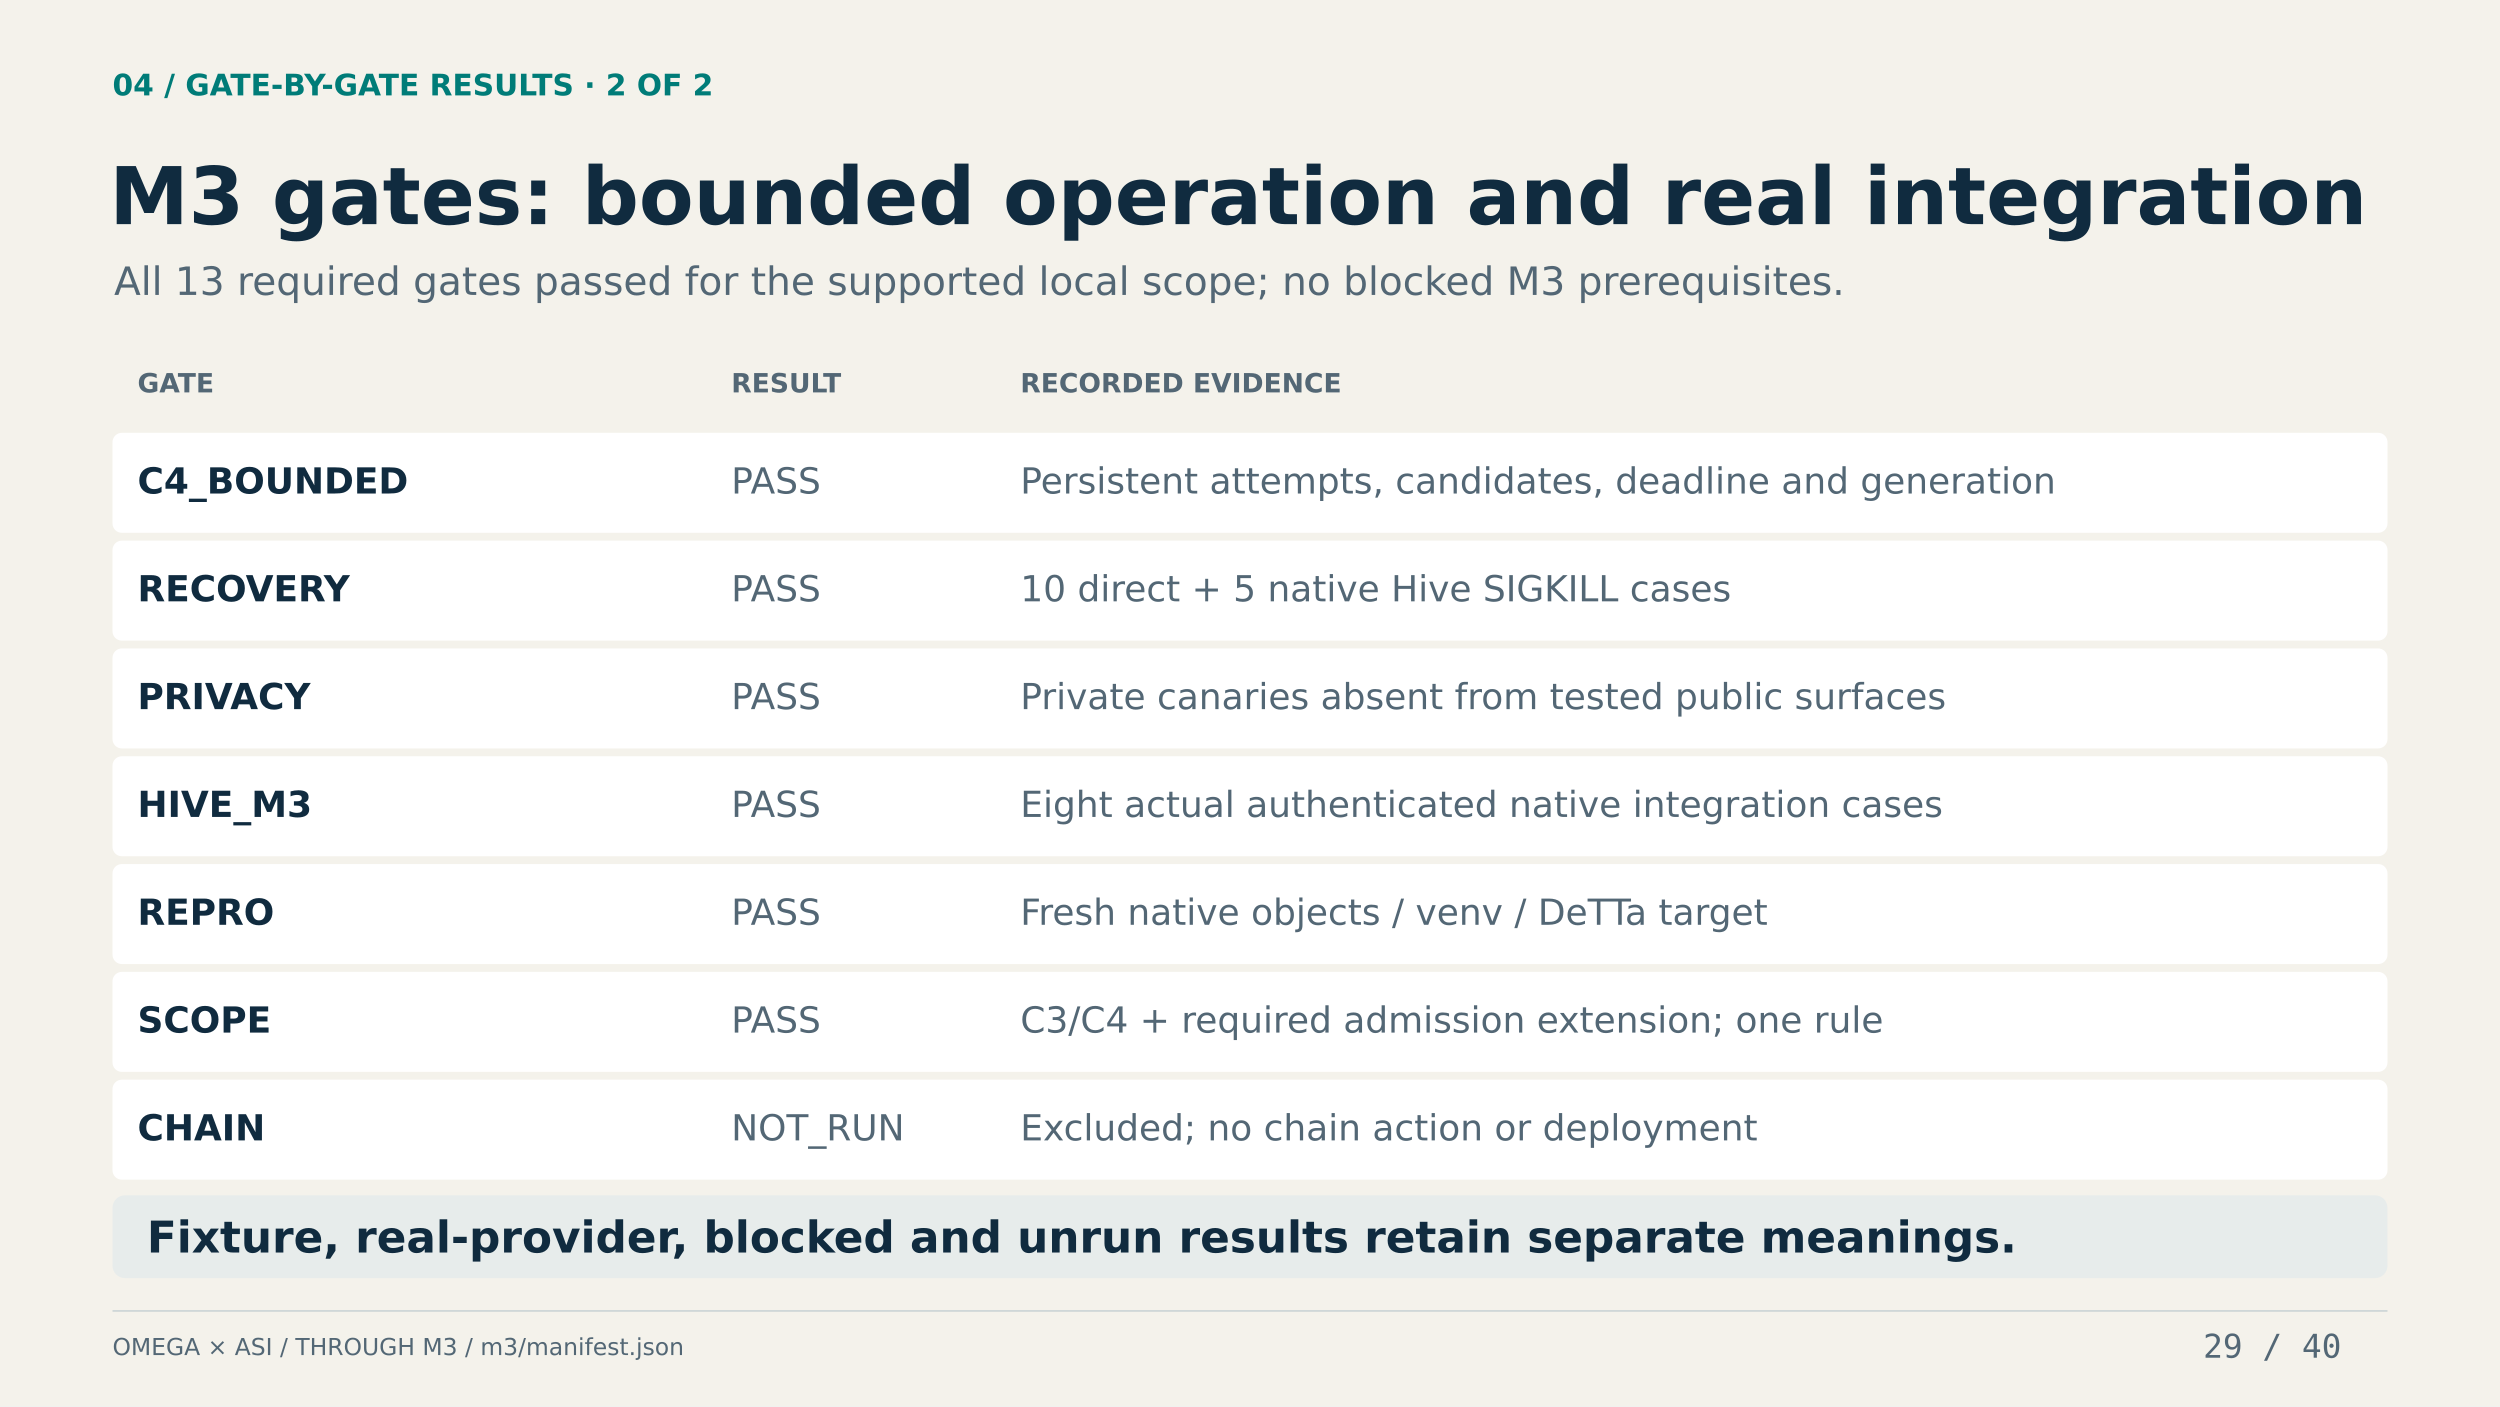
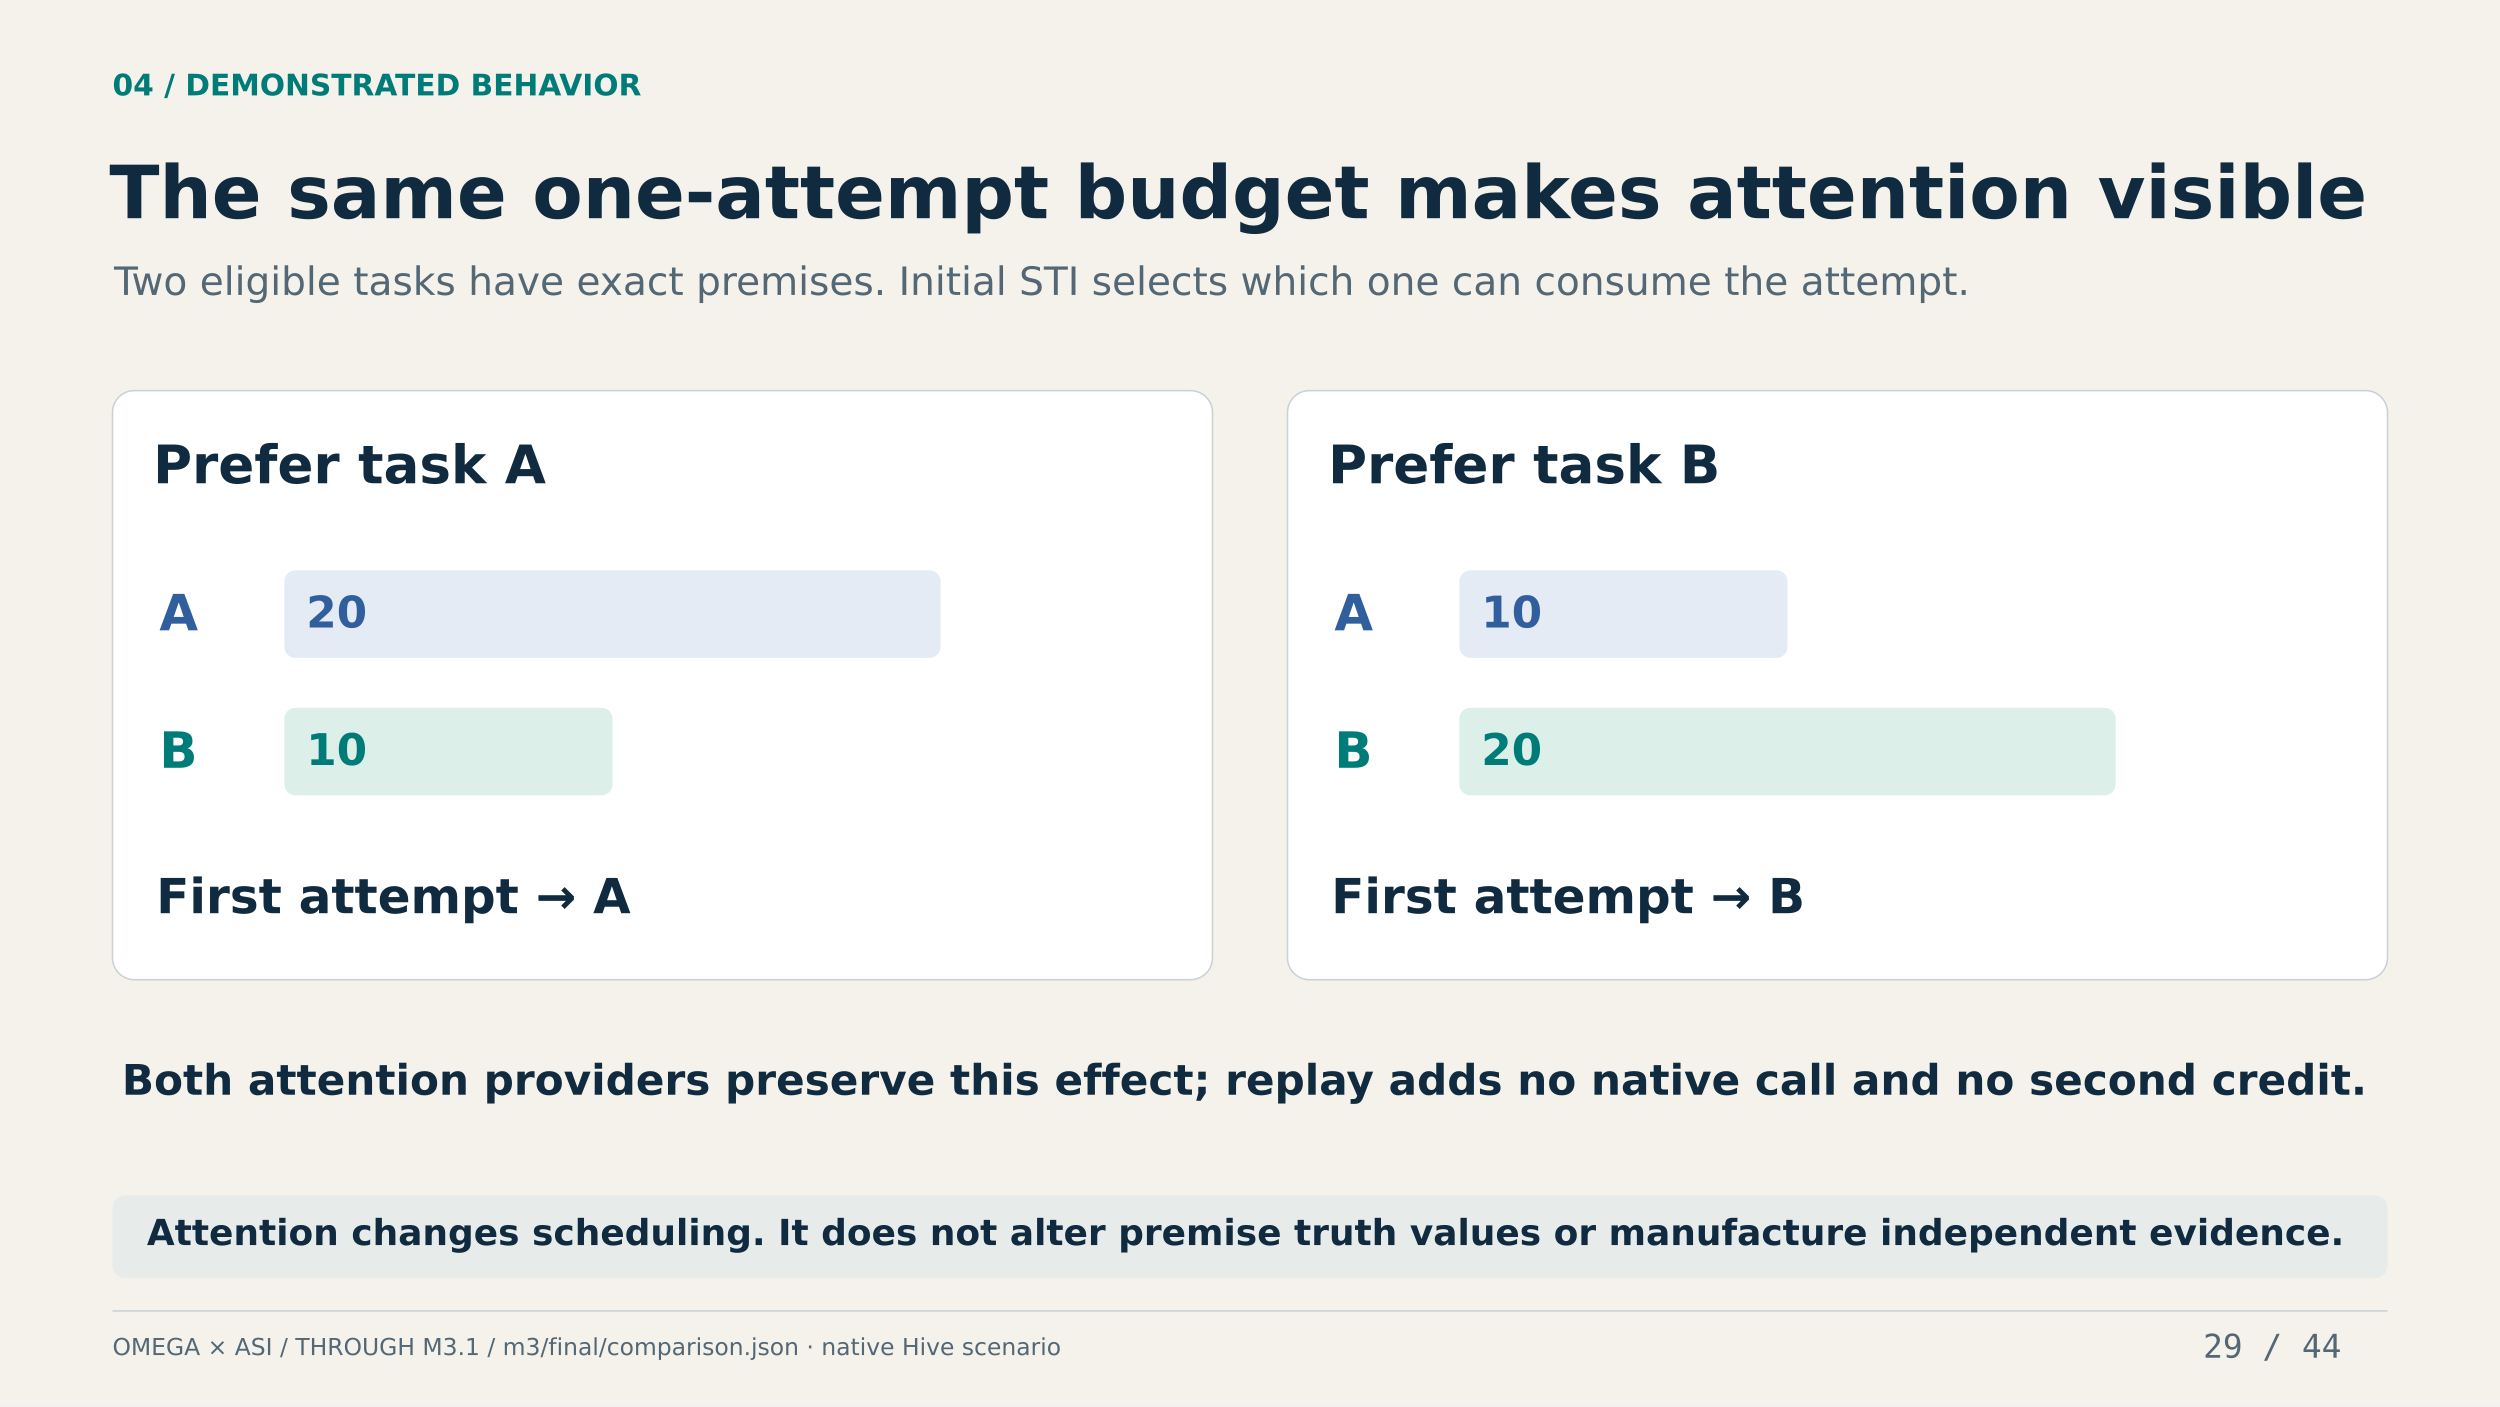
<svg xmlns="http://www.w3.org/2000/svg" width="1600" height="900" viewBox="0 0 1600 900" role="img" aria-labelledby="title desc">
  <rect width="1600" height="900" fill="#F4F2EB" />
-   <text x="72" y="61.05" font-family="DejaVu Sans" font-size="19" font-weight="700" fill="#007C78">04 / GATE-BY-GATE RESULTS · 2 OF 2</text>
-   <text x="70" y="143.45" font-family="DejaVu Sans" font-size="51" font-weight="700" fill="#102B3F">M3 gates: bounded operation and real integration</text>
-   <text x="73" y="188.75" font-family="DejaVu Sans" font-size="25" font-weight="400" fill="#536775">All 13 required gates passed for the supported local scope; no blocked M3 prerequisites.</text>
-   <text x="88" y="251.15" font-family="DejaVu Sans" font-size="17" font-weight="700" fill="#536775">GATE</text>
-   <text x="468" y="251.15" font-family="DejaVu Sans" font-size="17" font-weight="700" fill="#536775">RESULT</text>
-   <text x="653" y="251.15" font-family="DejaVu Sans" font-size="17" font-weight="700" fill="#536775">RECORDED EVIDENCE</text>
-   <rect x="72" y="277" width="1456" height="64" rx="6" fill="#FFFFFF" />
-   <text x="88" y="315.85" font-family="DejaVu Sans" font-size="23" font-weight="700" fill="#102B3F">C4_BOUNDED</text>
-   <text x="468" y="315.85" font-family="DejaVu Sans" font-size="23" font-weight="400" fill="#536775">PASS</text>
-   <text x="653" y="315.85" font-family="DejaVu Sans" font-size="23" font-weight="400" fill="#536775">Persistent attempts, candidates, deadline and generation</text>
-   <rect x="72" y="346" width="1456" height="64" rx="6" fill="#FFFFFF" />
-   <text x="88" y="384.85" font-family="DejaVu Sans" font-size="23" font-weight="700" fill="#102B3F">RECOVERY</text>
-   <text x="468" y="384.85" font-family="DejaVu Sans" font-size="23" font-weight="400" fill="#536775">PASS</text>
-   <text x="653" y="384.85" font-family="DejaVu Sans" font-size="23" font-weight="400" fill="#536775">10 direct + 5 native Hive SIGKILL cases</text>
-   <rect x="72" y="415" width="1456" height="64" rx="6" fill="#FFFFFF" />
-   <text x="88" y="453.85" font-family="DejaVu Sans" font-size="23" font-weight="700" fill="#102B3F">PRIVACY</text>
-   <text x="468" y="453.85" font-family="DejaVu Sans" font-size="23" font-weight="400" fill="#536775">PASS</text>
-   <text x="653" y="453.85" font-family="DejaVu Sans" font-size="23" font-weight="400" fill="#536775">Private canaries absent from tested public surfaces</text>
-   <rect x="72" y="484" width="1456" height="64" rx="6" fill="#FFFFFF" />
-   <text x="88" y="522.85" font-family="DejaVu Sans" font-size="23" font-weight="700" fill="#102B3F">HIVE_M3</text>
-   <text x="468" y="522.85" font-family="DejaVu Sans" font-size="23" font-weight="400" fill="#536775">PASS</text>
-   <text x="653" y="522.85" font-family="DejaVu Sans" font-size="23" font-weight="400" fill="#536775">Eight actual authenticated native integration cases</text>
-   <rect x="72" y="553" width="1456" height="64" rx="6" fill="#FFFFFF" />
-   <text x="88" y="591.85" font-family="DejaVu Sans" font-size="23" font-weight="700" fill="#102B3F">REPRO</text>
-   <text x="468" y="591.85" font-family="DejaVu Sans" font-size="23" font-weight="400" fill="#536775">PASS</text>
-   <text x="653" y="591.85" font-family="DejaVu Sans" font-size="23" font-weight="400" fill="#536775">Fresh native objects / venv / DeTTa target</text>
-   <rect x="72" y="622" width="1456" height="64" rx="6" fill="#FFFFFF" />
-   <text x="88" y="660.85" font-family="DejaVu Sans" font-size="23" font-weight="700" fill="#102B3F">SCOPE</text>
-   <text x="468" y="660.85" font-family="DejaVu Sans" font-size="23" font-weight="400" fill="#536775">PASS</text>
-   <text x="653" y="660.85" font-family="DejaVu Sans" font-size="23" font-weight="400" fill="#536775">C3/C4 + required admission extension; one rule</text>
-   <rect x="72" y="691" width="1456" height="64" rx="6" fill="#FFFFFF" />
-   <text x="88" y="729.85" font-family="DejaVu Sans" font-size="23" font-weight="700" fill="#102B3F">CHAIN</text>
-   <text x="468" y="729.85" font-family="DejaVu Sans" font-size="23" font-weight="400" fill="#536775">NOT_RUN</text>
-   <text x="653" y="729.85" font-family="DejaVu Sans" font-size="23" font-weight="400" fill="#536775">Excluded; no chain action or deployment</text>
+   <text x="72" y="61.05" font-family="DejaVu Sans" font-size="19" font-weight="700" fill="#007C78">04 / DEMONSTRATED BEHAVIOR</text>
+   <text x="70" y="139.65" font-family="DejaVu Sans" font-size="47" font-weight="700" fill="#102B3F">The same one-attempt budget makes attention visible</text>
+   <text x="73" y="188.75" font-family="DejaVu Sans" font-size="25" font-weight="400" fill="#536775">Two eligible tasks have exact premises. Initial STI selects which one can consume the attempt.</text>
+   <rect x="72" y="250" width="704" height="377" rx="14" fill="#FFFFFF" stroke="#C9D2D4" />
+   <text x="98" y="309.3" font-family="DejaVu Sans" font-size="34" font-weight="700" fill="#102B3F">Prefer task A</text>
+   <text x="102" y="403.4" font-family="DejaVu Sans" font-size="32" font-weight="700" fill="#315E9C">A</text>
+   <rect x="182" y="365" width="420" height="56" rx="7" fill="#E4EBF5" />
+   <text x="196" y="401.6" font-family="DejaVu Sans" font-size="28" font-weight="700" fill="#315E9C">20</text>
+   <text x="102" y="491.4" font-family="DejaVu Sans" font-size="32" font-weight="700" fill="#007C78">B</text>
+   <rect x="182" y="453" width="210" height="56" rx="7" fill="#DCEFE8" />
+   <text x="196" y="489.6" font-family="DejaVu Sans" font-size="28" font-weight="700" fill="#007C78">10</text>
+   <text x="100" y="584.45" font-family="DejaVu Sans" font-size="31" font-weight="700" fill="#102B3F">First attempt → A</text>
+   <rect x="824" y="250" width="704" height="377" rx="14" fill="#FFFFFF" stroke="#C9D2D4" />
+   <text x="850" y="309.3" font-family="DejaVu Sans" font-size="34" font-weight="700" fill="#102B3F">Prefer task B</text>
+   <text x="854" y="403.4" font-family="DejaVu Sans" font-size="32" font-weight="700" fill="#315E9C">A</text>
+   <rect x="934" y="365" width="210" height="56" rx="7" fill="#E4EBF5" />
+   <text x="948" y="401.6" font-family="DejaVu Sans" font-size="28" font-weight="700" fill="#315E9C">10</text>
+   <text x="854" y="491.4" font-family="DejaVu Sans" font-size="32" font-weight="700" fill="#007C78">B</text>
+   <rect x="934" y="453" width="420" height="56" rx="7" fill="#DCEFE8" />
+   <text x="948" y="489.6" font-family="DejaVu Sans" font-size="28" font-weight="700" fill="#007C78">20</text>
+   <text x="852" y="584.45" font-family="DejaVu Sans" font-size="31" font-weight="700" fill="#102B3F">First attempt → B</text>
+   <text x="78" y="700.65" font-family="DejaVu Sans" font-size="27" font-weight="700" fill="#102B3F">Both attention providers preserve this effect; replay adds no native call and no second credit.</text>
  <rect x="72" y="765" width="1456" height="53" rx="8" fill="#E7ECEB" />
-   <text x="94" y="801.6" font-family="DejaVu Sans" font-size="28" font-weight="700" fill="#102B3F">Fixture, real-provider, blocked and unrun results retain separate meanings.</text>
+   <text x="94" y="796.85" font-family="DejaVu Sans" font-size="23" font-weight="700" fill="#102B3F">Attention changes scheduling. It does not alter premise truth values or manufacture independent evidence.</text>
  <line x1="72" y1="839" x2="1528" y2="839" stroke="#C9D2D4" stroke-width="1" />
-   <text x="72" y="867.25" font-family="DejaVu Sans" font-size="15" font-weight="400" fill="#536775">OMEGA × ASI / THROUGH M3 / m3/manifest.json</text>
-   <text x="1410" y="868.95" font-family="DejaVu Sans Mono" font-size="21" font-weight="400" fill="#536775">29 / 40</text>
+   <text x="72" y="867.25" font-family="DejaVu Sans" font-size="15" font-weight="400" fill="#536775">OMEGA × ASI / THROUGH M3.1 / m3/final/comparison.json · native Hive scenario</text>
+   <text x="1410" y="868.95" font-family="DejaVu Sans Mono" font-size="21" font-weight="400" fill="#536775">29 / 44</text>
</svg>
